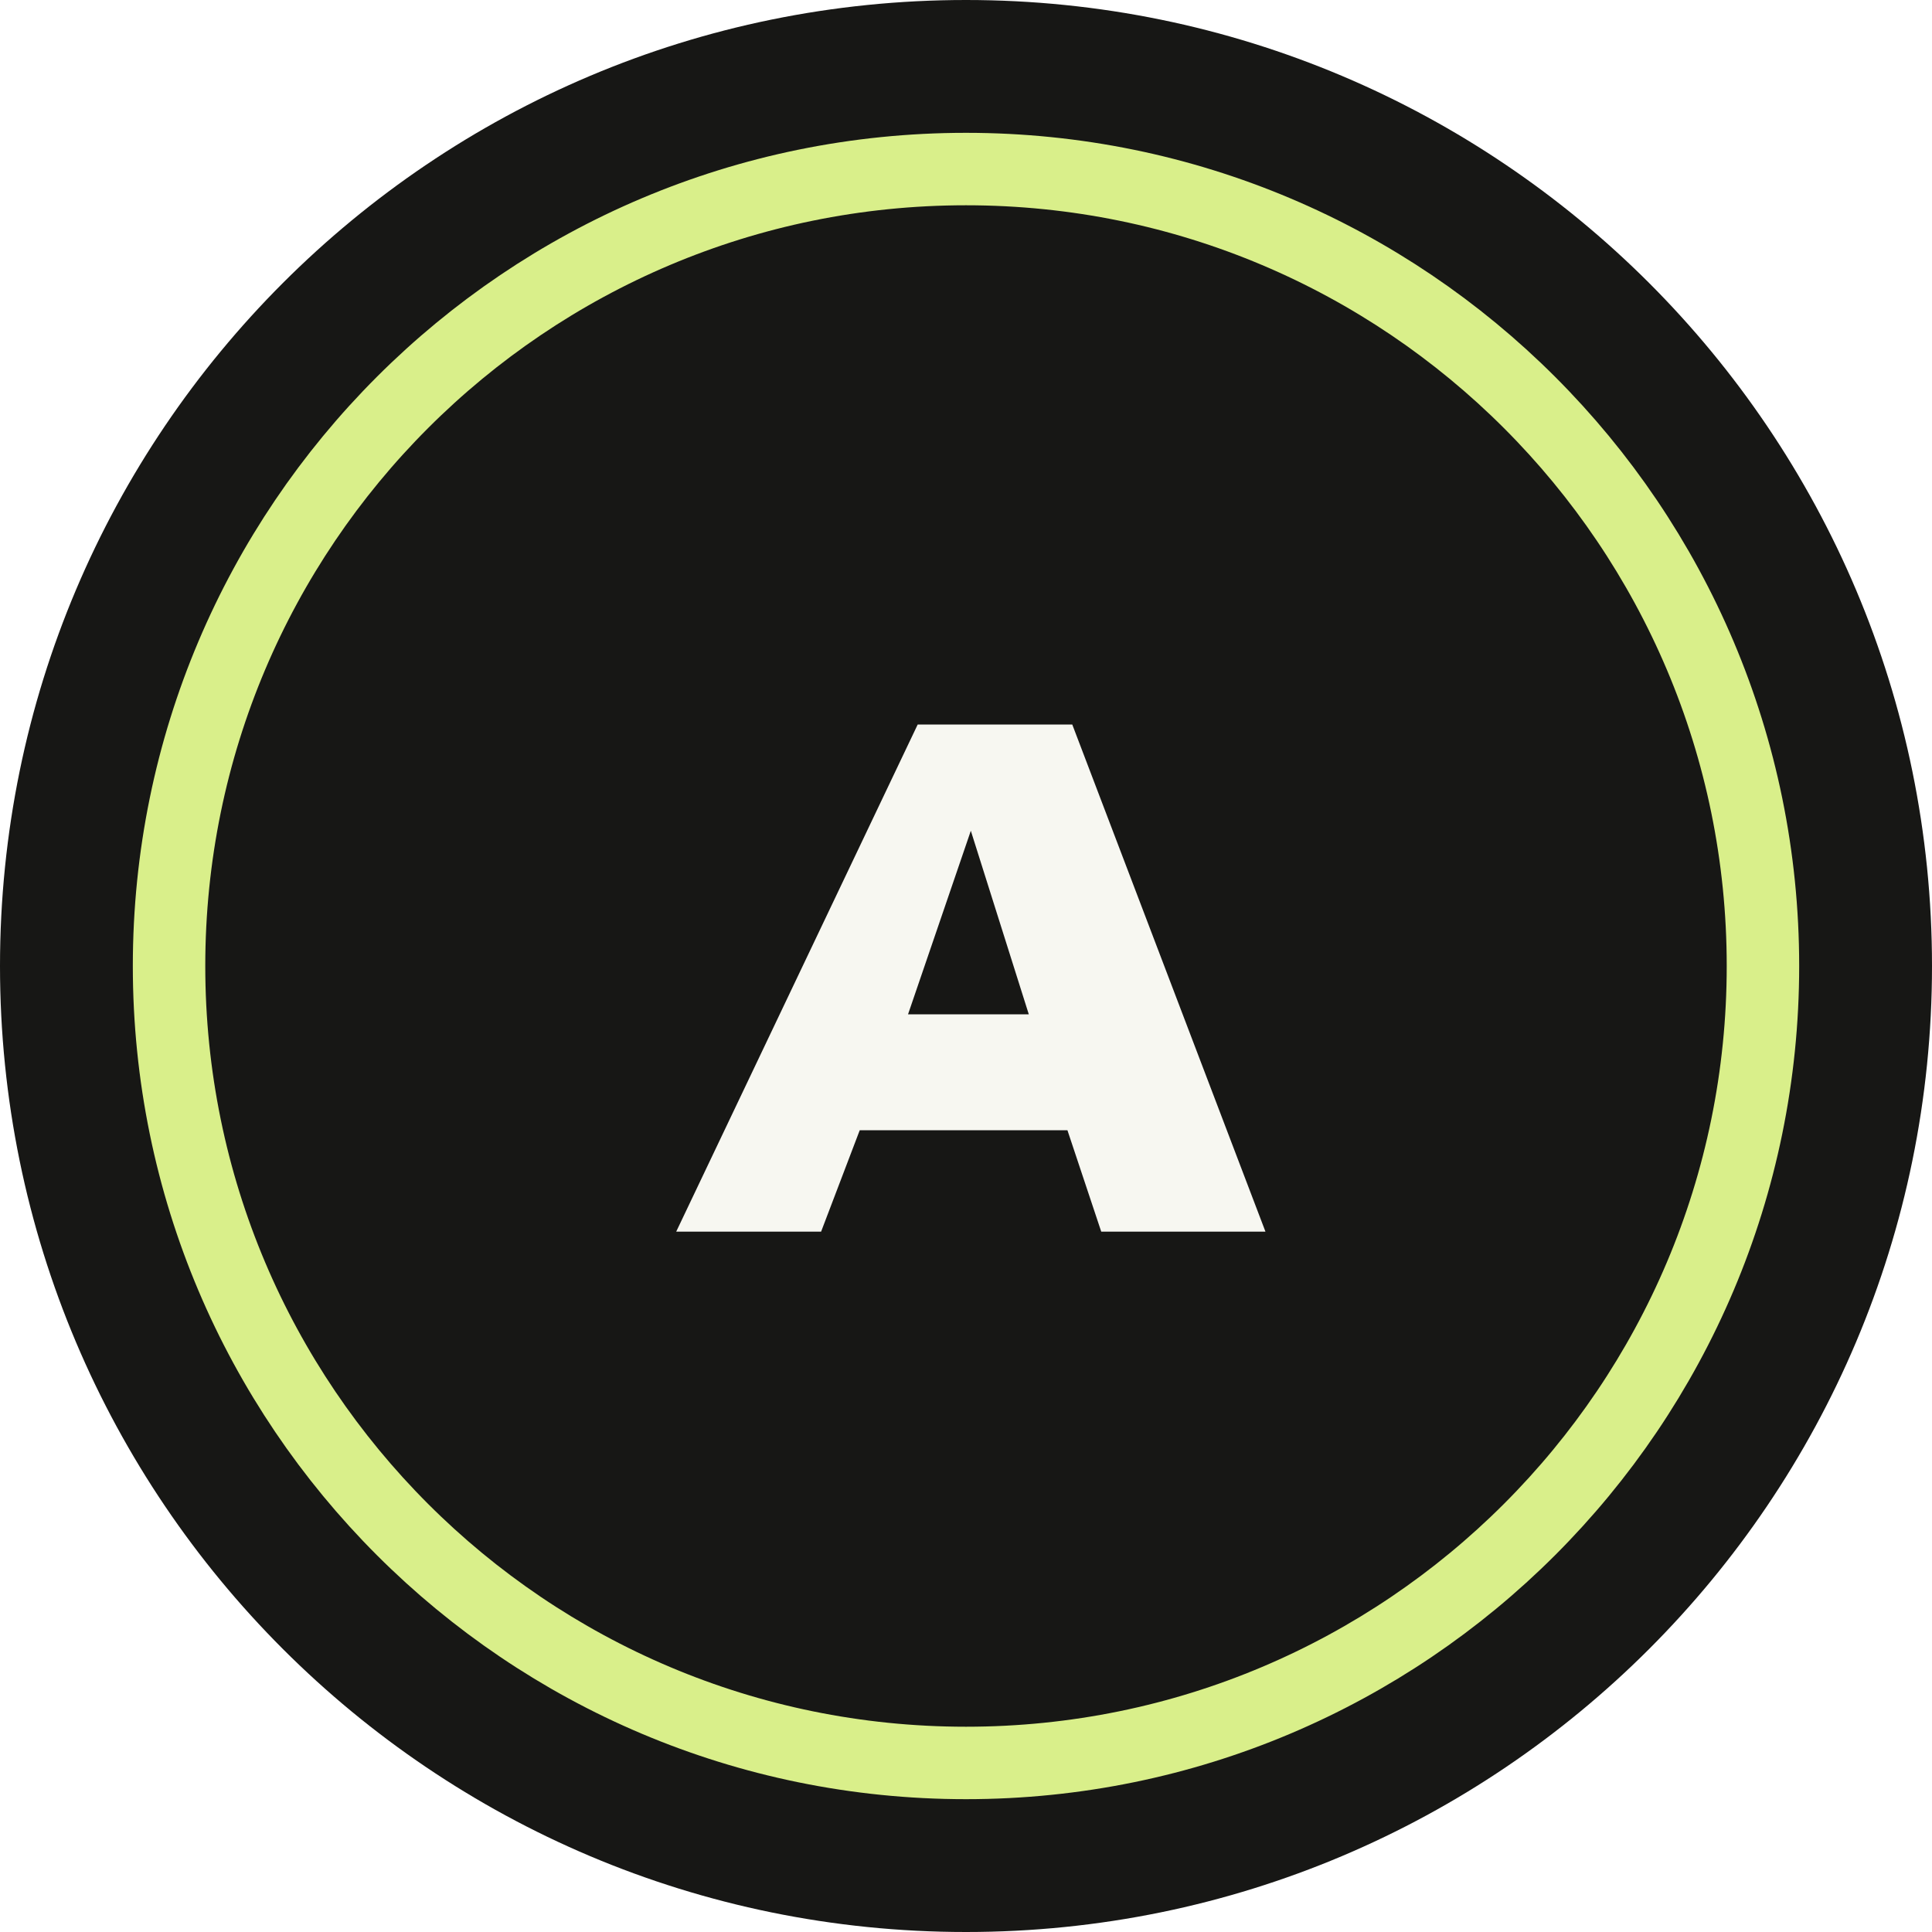
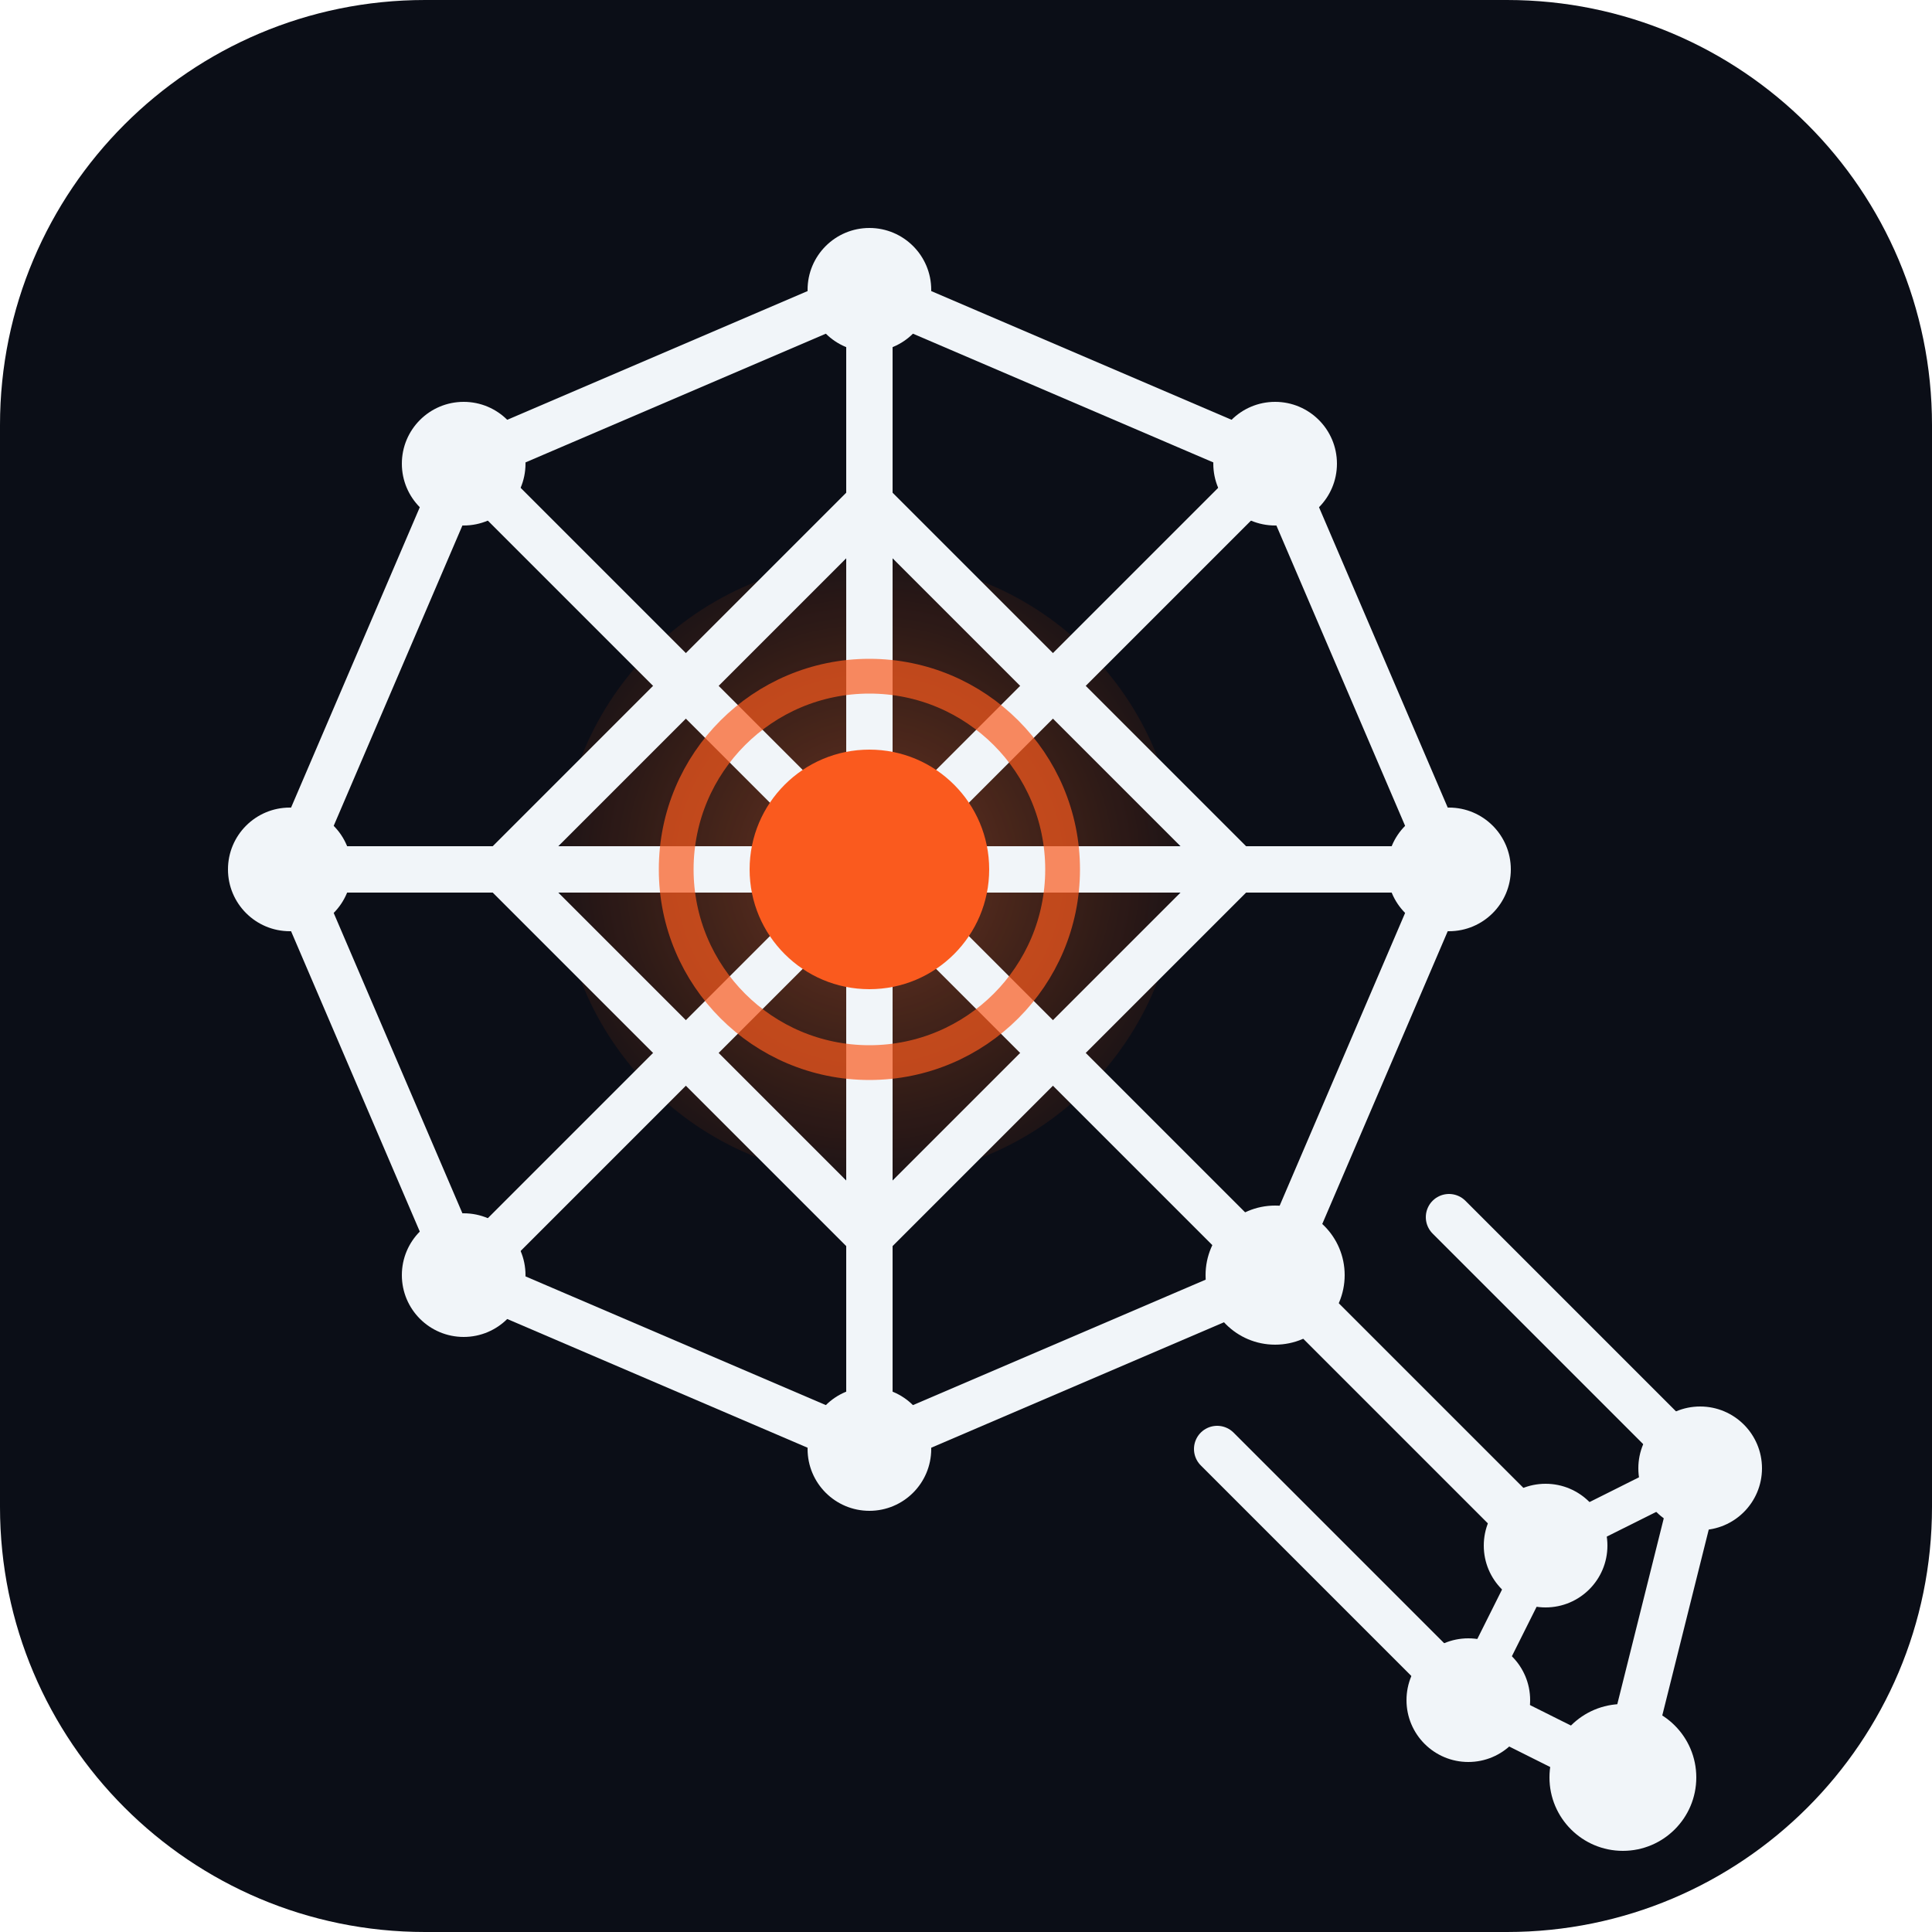
- <svg xmlns="http://www.w3.org/2000/svg" viewBox="0 0 40 40">
-   <rect width="40" height="40" rx="20" fill="#171715" />
-   <circle cx="20" cy="20" r="16.5" fill="none" stroke="#d9ef8a" stroke-width="1.5" />
-   <path d="M14 25.5 19 15h3.2l4 10.5h-3.4l-.7-2.1h-4.3l-.8 2.1H14Zm4.8-4.5h2.5l-1.2-3.8-1.3 3.8Z" fill="#f7f7f1" />
+ <svg xmlns="http://www.w3.org/2000/svg" viewBox="0 0 100 100" fill="none">
+   <rect width="100" height="100" rx="22" fill="#0B0E17" />
+   <defs>
+     <radialGradient id="fav-glow" cx="45" cy="45" r="20" gradientUnits="userSpaceOnUse">
+       <stop offset="0%" stop-color="#FF7A3D" stop-opacity="0.4" />
+       <stop offset="100%" stop-color="#FF5500" stop-opacity="0" />
+     </radialGradient>
+   </defs>
+   <circle cx="45" cy="45" r="16" fill="url(#fav-glow)" />
+   <g stroke="#F1F5F9" stroke-width="2.4" stroke-linecap="round" stroke-linejoin="round">
+     <polygon points="45,15 66,24 75,45 66,66 45,75 24,66 15,45 24,24" />
+     <line x1="45" y1="15" x2="45" y2="75" />
+     <line x1="15" y1="45" x2="75" y2="45" />
+     <line x1="24" y1="24" x2="66" y2="66" />
+     <line x1="24" y1="66" x2="66" y2="24" />
+     <polygon points="45,26 64,45 45,64 26,45" />
+     <line x1="66" y1="66" x2="80" y2="80" stroke-width="2.6" />
+     <line x1="75" y1="63" x2="88" y2="76" stroke-width="2.4" />
+     <line x1="63" y1="75" x2="76" y2="88" stroke-width="2.4" />
+     <line x1="80" y1="80" x2="88" y2="76" stroke-width="2" />
+     <line x1="80" y1="80" x2="76" y2="88" stroke-width="2" />
+     <line x1="88" y1="76" x2="84" y2="92" stroke-width="2.4" />
+     <line x1="76" y1="88" x2="84" y2="92" stroke-width="2.4" />
+   </g>
+   <g fill="#F1F5F9">
+     <circle cx="45" cy="15" r="3.2" />
+     <circle cx="66" cy="24" r="3.2" />
+     <circle cx="75" cy="45" r="3.2" />
+     <circle cx="66" cy="66" r="3.6" />
+     <circle cx="45" cy="75" r="3.2" />
+     <circle cx="24" cy="66" r="3.2" />
+     <circle cx="15" cy="45" r="3.2" />
+     <circle cx="24" cy="24" r="3.2" />
+     <circle cx="80" cy="80" r="3.2" />
+     <circle cx="88" cy="76" r="3.2" />
+     <circle cx="76" cy="88" r="3.2" />
+     <circle cx="84" cy="92" r="3.8" />
+   </g>
+   <circle cx="45" cy="45" r="10" stroke="#FA5A1E" stroke-width="1.8" fill="none" opacity="0.7" />
+   <circle cx="45" cy="45" r="6.2" fill="#FA5A1E" />
</svg>
